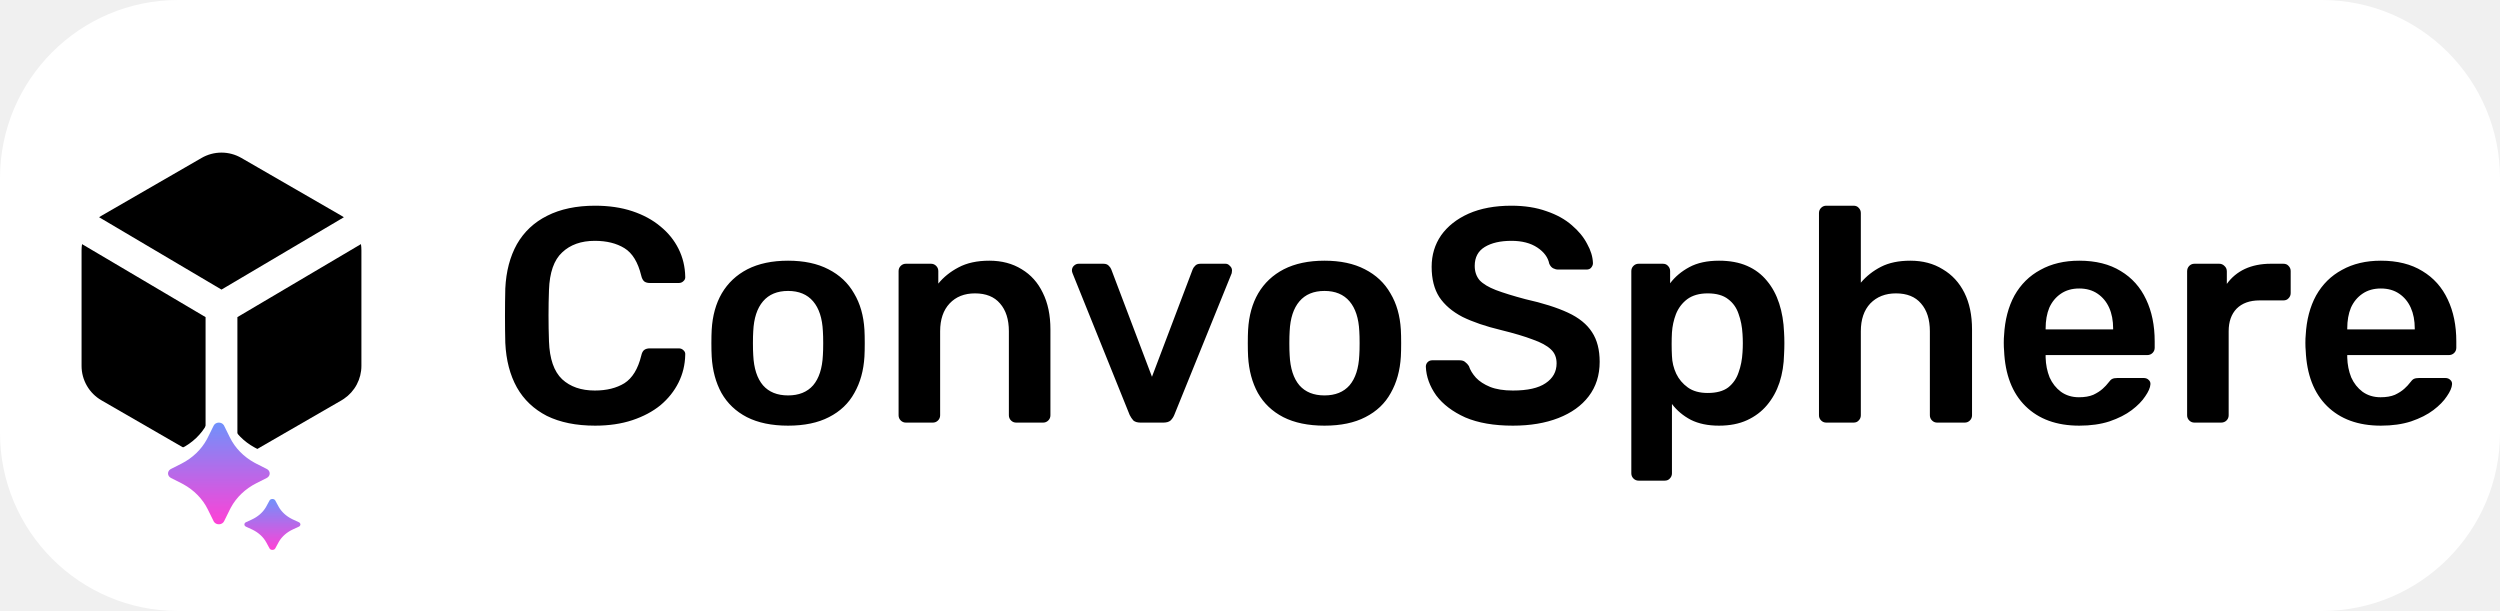
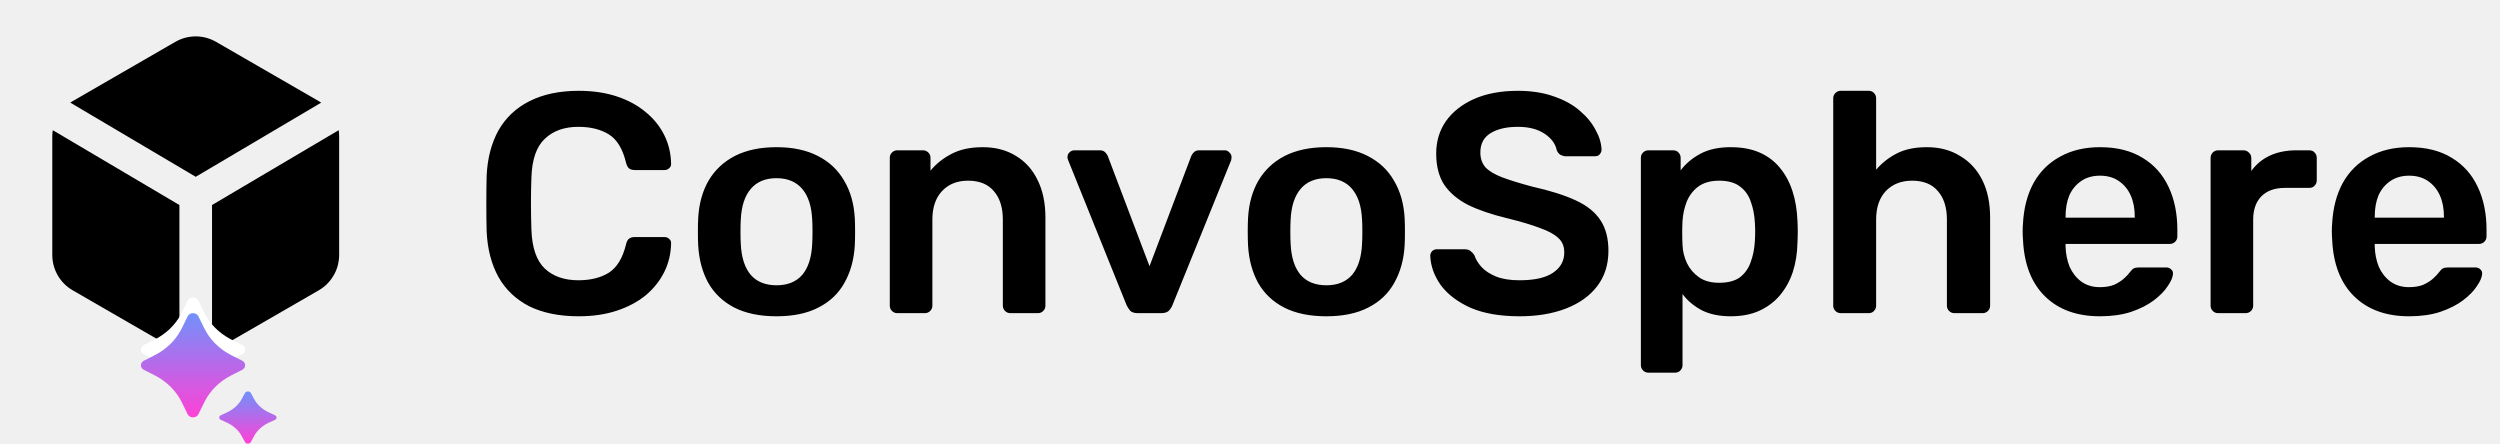
- <svg xmlns="http://www.w3.org/2000/svg" width="491" height="120" viewBox="0 0 491 120" fill="none">
-   <rect width="491" height="120" rx="35" fill="white" />
-   <path d="M70.891 47.944L70.959 48.538L70.981 49.144V71.856C70.981 73.133 70.668 74.39 70.069 75.518C69.47 76.646 68.604 77.609 67.547 78.325L67.078 78.622L47.406 89.978L47.019 90.188L46.625 90.375V62.281L70.891 47.944ZM16.109 47.944L40.375 62.284V90.372C40.108 90.255 39.847 90.124 39.594 89.978L19.925 78.622C18.737 77.936 17.751 76.95 17.066 75.762C16.38 74.575 16.019 73.228 16.019 71.856V49.144C16.019 48.737 16.05 48.337 16.113 47.944H16.109ZM47.406 31.022L67.075 42.378C67.231 42.472 67.388 42.566 67.537 42.666L43.5 56.875L19.462 42.663C19.613 42.561 19.767 42.465 19.925 42.375L39.594 31.019C40.781 30.333 42.129 29.972 43.5 29.972C44.871 29.972 46.219 30.336 47.406 31.022Z" fill="black" />
-   <path d="M41.96 80.6C42.335 79.84 43.491 79.803 43.945 80.486L44.01 80.6L45.167 82.945C46.178 84.992 47.858 86.712 49.984 87.876L50.342 88.065L52.396 89.105C52.56 89.187 52.697 89.305 52.797 89.447C52.897 89.59 52.956 89.753 52.968 89.921C52.98 90.089 52.945 90.257 52.866 90.41C52.788 90.563 52.667 90.696 52.517 90.797L52.397 90.867L50.342 91.907C48.173 93.005 46.429 94.673 45.342 96.689L45.167 97.027L44.01 99.372C43.635 100.132 42.479 100.169 42.025 99.486L41.96 99.372L40.803 97.027C39.792 94.98 38.112 93.259 35.986 92.096L35.628 91.907L33.574 90.867C33.41 90.784 33.273 90.666 33.173 90.524C33.073 90.381 33.014 90.218 33.002 90.05C32.99 89.882 33.025 89.714 33.104 89.561C33.182 89.408 33.303 89.275 33.453 89.175L33.573 89.105L35.628 88.065C37.797 86.966 39.541 85.298 40.628 83.283L40.803 82.945L41.96 80.6Z" fill="white" />
-   <path d="M41.96 83.6C42.335 82.84 43.491 82.803 43.945 83.486L44.01 83.6L45.167 85.945C46.178 87.992 47.858 89.712 49.984 90.876L50.342 91.065L52.396 92.105C52.56 92.187 52.697 92.305 52.797 92.447C52.897 92.59 52.956 92.753 52.968 92.921C52.98 93.089 52.945 93.257 52.866 93.41C52.788 93.563 52.667 93.696 52.517 93.797L52.397 93.867L50.342 94.907C48.173 96.005 46.429 97.673 45.342 99.689L45.167 100.027L44.01 102.372C43.635 103.132 42.479 103.169 42.025 102.486L41.96 102.372L40.803 100.027C39.792 97.98 38.112 96.259 35.986 95.096L35.628 94.907L33.574 93.867C33.41 93.784 33.273 93.666 33.173 93.524C33.073 93.381 33.014 93.218 33.002 93.05C32.99 92.882 33.025 92.714 33.104 92.561C33.182 92.408 33.303 92.275 33.453 92.175L33.573 92.105L35.628 91.065C37.797 89.966 39.541 88.298 40.628 86.283L40.803 85.945L41.96 83.6Z" fill="url(#paint0_linear_64_11)" />
-   <path d="M52.935 98.3C53.142 97.92 53.779 97.901 54.029 98.243L54.065 98.3L54.702 99.474C55.259 100.499 56.184 101.361 57.355 101.943L57.552 102.038L58.684 102.559C58.774 102.6 58.85 102.659 58.905 102.73C58.96 102.802 58.992 102.883 58.999 102.968C59.005 103.052 58.986 103.136 58.943 103.213C58.9 103.289 58.833 103.356 58.751 103.406L58.685 103.441L57.552 103.962C56.358 104.512 55.397 105.347 54.798 106.356L54.702 106.526L54.065 107.7C53.858 108.08 53.221 108.099 52.971 107.757L52.935 107.7L52.298 106.526C51.741 105.501 50.816 104.639 49.645 104.057L49.448 103.962L48.316 103.441C48.226 103.4 48.15 103.341 48.095 103.27C48.04 103.198 48.008 103.117 48.001 103.032C47.995 102.948 48.014 102.864 48.057 102.787C48.1 102.711 48.167 102.644 48.249 102.594L48.315 102.559L49.448 102.038C50.642 101.488 51.603 100.653 52.202 99.644L52.298 99.474L52.935 98.3Z" fill="url(#paint1_linear_64_11)" />
-   <path d="M116.88 83.6C113.16 83.6 110 82.96 107.4 81.68C104.84 80.36 102.88 78.5 101.52 76.1C100.16 73.66 99.4 70.74 99.24 67.34C99.2 65.7 99.18 63.94 99.18 62.06C99.18 60.18 99.2 58.38 99.24 56.66C99.4 53.3 100.16 50.4 101.52 47.96C102.92 45.52 104.9 43.66 107.46 42.38C110.06 41.06 113.2 40.4 116.88 40.4C119.6 40.4 122.04 40.76 124.2 41.48C126.36 42.2 128.2 43.2 129.72 44.48C131.24 45.72 132.42 47.18 133.26 48.86C134.1 50.54 134.54 52.36 134.58 54.32C134.62 54.68 134.5 54.98 134.22 55.22C133.98 55.46 133.68 55.58 133.32 55.58H127.62C127.18 55.58 126.82 55.48 126.54 55.28C126.26 55.04 126.06 54.66 125.94 54.14C125.3 51.5 124.2 49.7 122.64 48.74C121.08 47.78 119.14 47.3 116.82 47.3C114.14 47.3 112 48.06 110.4 49.58C108.8 51.06 107.94 53.52 107.82 56.96C107.7 60.24 107.7 63.6 107.82 67.04C107.94 70.48 108.8 72.96 110.4 74.48C112 75.96 114.14 76.7 116.82 76.7C119.14 76.7 121.08 76.22 122.64 75.26C124.2 74.26 125.3 72.46 125.94 69.86C126.06 69.3 126.26 68.92 126.54 68.72C126.82 68.52 127.18 68.42 127.62 68.42H133.32C133.68 68.42 133.98 68.54 134.22 68.78C134.5 69.02 134.62 69.32 134.58 69.68C134.54 71.64 134.1 73.46 133.26 75.14C132.42 76.82 131.24 78.3 129.72 79.58C128.2 80.82 126.36 81.8 124.2 82.52C122.04 83.24 119.6 83.6 116.88 83.6ZM154.776 83.6C151.576 83.6 148.876 83.04 146.676 81.92C144.516 80.8 142.856 79.22 141.696 77.18C140.576 75.14 139.936 72.76 139.776 70.04C139.736 69.32 139.716 68.44 139.716 67.4C139.716 66.36 139.736 65.48 139.776 64.76C139.936 62 140.596 59.62 141.756 57.62C142.956 55.58 144.636 54 146.796 52.88C148.996 51.76 151.656 51.2 154.776 51.2C157.896 51.2 160.536 51.76 162.696 52.88C164.896 54 166.576 55.58 167.736 57.62C168.936 59.62 169.616 62 169.776 64.76C169.816 65.48 169.836 66.36 169.836 67.4C169.836 68.44 169.816 69.32 169.776 70.04C169.616 72.76 168.956 75.14 167.796 77.18C166.676 79.22 165.016 80.8 162.816 81.92C160.656 83.04 157.976 83.6 154.776 83.6ZM154.776 77.66C156.896 77.66 158.536 77 159.696 75.68C160.856 74.32 161.496 72.34 161.616 69.74C161.656 69.14 161.676 68.36 161.676 67.4C161.676 66.44 161.656 65.66 161.616 65.06C161.496 62.5 160.856 60.54 159.696 59.18C158.536 57.82 156.896 57.14 154.776 57.14C152.656 57.14 151.016 57.82 149.856 59.18C148.696 60.54 148.056 62.5 147.936 65.06C147.896 65.66 147.876 66.44 147.876 67.4C147.876 68.36 147.896 69.14 147.936 69.74C148.056 72.34 148.696 74.32 149.856 75.68C151.016 77 152.656 77.66 154.776 77.66ZM177.923 83C177.523 83 177.183 82.86 176.903 82.58C176.623 82.3 176.483 81.96 176.483 81.56V53.24C176.483 52.84 176.623 52.5 176.903 52.22C177.183 51.94 177.523 51.8 177.923 51.8H182.843C183.243 51.8 183.583 51.94 183.863 52.22C184.143 52.5 184.283 52.84 184.283 53.24V55.7C185.323 54.42 186.643 53.36 188.243 52.52C189.883 51.64 191.903 51.2 194.303 51.2C196.743 51.2 198.863 51.76 200.663 52.88C202.463 53.96 203.843 55.5 204.803 57.5C205.803 59.5 206.303 61.9 206.303 64.7V81.56C206.303 81.96 206.163 82.3 205.883 82.58C205.603 82.86 205.263 83 204.863 83H199.583C199.183 83 198.843 82.86 198.563 82.58C198.283 82.3 198.143 81.96 198.143 81.56V65.06C198.143 62.74 197.563 60.92 196.403 59.6C195.283 58.28 193.643 57.62 191.483 57.62C189.403 57.62 187.743 58.28 186.503 59.6C185.263 60.92 184.643 62.74 184.643 65.06V81.56C184.643 81.96 184.503 82.3 184.223 82.58C183.943 82.86 183.603 83 183.203 83H177.923ZM224.027 83C223.387 83 222.907 82.86 222.587 82.58C222.307 82.26 222.067 81.9 221.867 81.5L210.647 53.66C210.567 53.46 210.527 53.28 210.527 53.12C210.527 52.76 210.647 52.46 210.887 52.22C211.167 51.94 211.487 51.8 211.847 51.8H216.707C217.187 51.8 217.547 51.94 217.787 52.22C218.027 52.46 218.187 52.7 218.267 52.94L226.247 74L234.227 52.94C234.307 52.7 234.467 52.46 234.707 52.22C234.947 51.94 235.307 51.8 235.787 51.8H240.707C241.027 51.8 241.307 51.94 241.547 52.22C241.827 52.46 241.967 52.76 241.967 53.12C241.967 53.28 241.947 53.46 241.907 53.66L230.627 81.5C230.467 81.9 230.227 82.26 229.907 82.58C229.587 82.86 229.107 83 228.467 83H224.027ZM260.127 83.6C256.927 83.6 254.227 83.04 252.027 81.92C249.867 80.8 248.207 79.22 247.047 77.18C245.927 75.14 245.287 72.76 245.127 70.04C245.087 69.32 245.067 68.44 245.067 67.4C245.067 66.36 245.087 65.48 245.127 64.76C245.287 62 245.947 59.62 247.107 57.62C248.307 55.58 249.987 54 252.147 52.88C254.347 51.76 257.007 51.2 260.127 51.2C263.247 51.2 265.887 51.76 268.047 52.88C270.247 54 271.927 55.58 273.087 57.62C274.287 59.62 274.967 62 275.127 64.76C275.167 65.48 275.187 66.36 275.187 67.4C275.187 68.44 275.167 69.32 275.127 70.04C274.967 72.76 274.307 75.14 273.147 77.18C272.027 79.22 270.367 80.8 268.167 81.92C266.007 83.04 263.327 83.6 260.127 83.6ZM260.127 77.66C262.247 77.66 263.887 77 265.047 75.68C266.207 74.32 266.847 72.34 266.967 69.74C267.007 69.14 267.027 68.36 267.027 67.4C267.027 66.44 267.007 65.66 266.967 65.06C266.847 62.5 266.207 60.54 265.047 59.18C263.887 57.82 262.247 57.14 260.127 57.14C258.007 57.14 256.367 57.82 255.207 59.18C254.047 60.54 253.407 62.5 253.287 65.06C253.247 65.66 253.227 66.44 253.227 67.4C253.227 68.36 253.247 69.14 253.287 69.74C253.407 72.34 254.047 74.32 255.207 75.68C256.367 77 258.007 77.66 260.127 77.66ZM297.135 83.6C293.415 83.6 290.295 83.06 287.775 81.98C285.295 80.86 283.395 79.42 282.075 77.66C280.795 75.86 280.115 73.98 280.035 72.02C280.035 71.66 280.155 71.36 280.395 71.12C280.635 70.88 280.935 70.76 281.295 70.76H286.635C287.155 70.76 287.535 70.88 287.775 71.12C288.055 71.32 288.295 71.58 288.495 71.9C288.735 72.66 289.195 73.42 289.875 74.18C290.555 74.9 291.475 75.5 292.635 75.98C293.835 76.46 295.335 76.7 297.135 76.7C300.015 76.7 302.155 76.22 303.555 75.26C304.995 74.3 305.715 73 305.715 71.36C305.715 70.2 305.335 69.28 304.575 68.6C303.815 67.88 302.635 67.24 301.035 66.68C299.475 66.08 297.395 65.46 294.795 64.82C291.795 64.1 289.275 63.24 287.235 62.24C285.235 61.2 283.715 59.9 282.675 58.34C281.675 56.78 281.175 54.8 281.175 52.4C281.175 50.08 281.795 48.02 283.035 46.22C284.315 44.42 286.115 43 288.435 41.96C290.795 40.92 293.595 40.4 296.835 40.4C299.435 40.4 301.735 40.76 303.735 41.48C305.735 42.16 307.395 43.08 308.715 44.24C310.035 45.36 311.035 46.58 311.715 47.9C312.435 49.18 312.815 50.44 312.855 51.68C312.855 52 312.735 52.3 312.495 52.58C312.295 52.82 311.995 52.94 311.595 52.94H306.015C305.695 52.94 305.375 52.86 305.055 52.7C304.735 52.54 304.475 52.24 304.275 51.8C304.035 50.56 303.255 49.5 301.935 48.62C300.615 47.74 298.915 47.3 296.835 47.3C294.675 47.3 292.935 47.7 291.615 48.5C290.295 49.3 289.635 50.54 289.635 52.22C289.635 53.34 289.955 54.28 290.595 55.04C291.275 55.76 292.335 56.4 293.775 56.96C295.255 57.52 297.195 58.12 299.595 58.76C302.995 59.52 305.775 60.4 307.935 61.4C310.095 62.4 311.675 63.68 312.675 65.24C313.675 66.76 314.175 68.7 314.175 71.06C314.175 73.7 313.455 75.96 312.015 77.84C310.615 79.68 308.635 81.1 306.075 82.1C303.515 83.1 300.535 83.6 297.135 83.6ZM321.831 94.4C321.431 94.4 321.091 94.26 320.811 93.98C320.531 93.7 320.391 93.36 320.391 92.96V53.24C320.391 52.84 320.531 52.5 320.811 52.22C321.091 51.94 321.431 51.8 321.831 51.8H326.571C327.011 51.8 327.351 51.94 327.591 52.22C327.871 52.5 328.011 52.84 328.011 53.24V55.64C328.971 54.36 330.231 53.3 331.791 52.46C333.351 51.62 335.291 51.2 337.611 51.2C339.731 51.2 341.571 51.54 343.131 52.22C344.691 52.9 345.991 53.88 347.031 55.16C348.071 56.4 348.871 57.88 349.431 59.6C349.991 61.32 350.311 63.22 350.391 65.3C350.431 65.98 350.451 66.68 350.451 67.4C350.451 68.12 350.431 68.84 350.391 69.56C350.351 71.56 350.051 73.42 349.491 75.14C348.931 76.82 348.111 78.3 347.031 79.58C345.991 80.82 344.691 81.8 343.131 82.52C341.571 83.24 339.731 83.6 337.611 83.6C335.451 83.6 333.611 83.22 332.091 82.46C330.571 81.66 329.331 80.62 328.371 79.34V92.96C328.371 93.36 328.231 93.7 327.951 93.98C327.711 94.26 327.371 94.4 326.931 94.4H321.831ZM335.391 77.18C337.111 77.18 338.451 76.82 339.411 76.1C340.371 75.34 341.051 74.36 341.451 73.16C341.891 71.96 342.151 70.64 342.231 69.2C342.311 68 342.311 66.8 342.231 65.6C342.151 64.16 341.891 62.84 341.451 61.64C341.051 60.44 340.371 59.48 339.411 58.76C338.451 58 337.111 57.62 335.391 57.62C333.751 57.62 332.411 58 331.371 58.76C330.371 59.52 329.631 60.5 329.151 61.7C328.711 62.86 328.451 64.06 328.371 65.3C328.331 66.02 328.311 66.78 328.311 67.58C328.311 68.38 328.331 69.16 328.371 69.92C328.411 71.12 328.691 72.28 329.211 73.4C329.731 74.48 330.491 75.38 331.491 76.1C332.491 76.82 333.791 77.18 335.391 77.18ZM358.687 83C358.287 83 357.947 82.86 357.667 82.58C357.387 82.3 357.247 81.96 357.247 81.56V41.84C357.247 41.44 357.387 41.1 357.667 40.82C357.947 40.54 358.287 40.4 358.687 40.4H364.027C364.467 40.4 364.807 40.54 365.047 40.82C365.327 41.1 365.467 41.44 365.467 41.84V55.52C366.547 54.24 367.867 53.2 369.427 52.4C370.987 51.6 372.907 51.2 375.187 51.2C377.627 51.2 379.747 51.76 381.547 52.88C383.387 53.96 384.807 55.5 385.807 57.5C386.807 59.5 387.307 61.9 387.307 64.7V81.56C387.307 81.96 387.167 82.3 386.887 82.58C386.607 82.86 386.267 83 385.867 83H380.467C380.067 83 379.727 82.86 379.447 82.58C379.167 82.3 379.027 81.96 379.027 81.56V65.06C379.027 62.74 378.447 60.92 377.287 59.6C376.167 58.28 374.527 57.62 372.367 57.62C370.287 57.62 368.607 58.28 367.327 59.6C366.087 60.92 365.467 62.74 365.467 65.06V81.56C365.467 81.96 365.327 82.3 365.047 82.58C364.807 82.86 364.467 83 364.027 83H358.687ZM408.361 83.6C403.921 83.6 400.401 82.32 397.801 79.76C395.201 77.2 393.801 73.56 393.601 68.84C393.561 68.44 393.541 67.94 393.541 67.34C393.541 66.7 393.561 66.2 393.601 65.84C393.761 62.84 394.441 60.24 395.641 58.04C396.881 55.84 398.581 54.16 400.741 53C402.901 51.8 405.441 51.2 408.361 51.2C411.601 51.2 414.321 51.88 416.521 53.24C418.721 54.56 420.381 56.42 421.501 58.82C422.621 61.18 423.181 63.92 423.181 67.04V68.3C423.181 68.7 423.041 69.04 422.761 69.32C422.481 69.6 422.121 69.74 421.681 69.74H401.761C401.761 69.74 401.761 69.8 401.761 69.92C401.761 70.04 401.761 70.14 401.761 70.22C401.801 71.62 402.061 72.92 402.541 74.12C403.061 75.28 403.801 76.22 404.761 76.94C405.761 77.66 406.941 78.02 408.301 78.02C409.421 78.02 410.361 77.86 411.121 77.54C411.881 77.18 412.501 76.78 412.981 76.34C413.461 75.9 413.801 75.54 414.001 75.26C414.361 74.78 414.641 74.5 414.841 74.42C415.081 74.3 415.421 74.24 415.861 74.24H421.021C421.421 74.24 421.741 74.36 421.981 74.6C422.261 74.84 422.381 75.14 422.341 75.5C422.301 76.14 421.961 76.92 421.321 77.84C420.721 78.76 419.841 79.66 418.681 80.54C417.521 81.42 416.061 82.16 414.301 82.76C412.581 83.32 410.601 83.6 408.361 83.6ZM401.761 64.7H415.021V64.52C415.021 62.96 414.761 61.6 414.241 60.44C413.721 59.28 412.961 58.36 411.961 57.68C410.961 57 409.761 56.66 408.361 56.66C406.961 56.66 405.761 57 404.761 57.68C403.761 58.36 403.001 59.28 402.481 60.44C402.001 61.6 401.761 62.96 401.761 64.52V64.7ZM430.99 83C430.59 83 430.25 82.86 429.97 82.58C429.69 82.3 429.55 81.96 429.55 81.56V53.3C429.55 52.86 429.69 52.5 429.97 52.22C430.25 51.94 430.59 51.8 430.99 51.8H435.85C436.25 51.8 436.59 51.94 436.87 52.22C437.19 52.5 437.35 52.86 437.35 53.3V55.76C438.27 54.48 439.45 53.5 440.89 52.82C442.37 52.14 444.07 51.8 445.99 51.8H448.45C448.89 51.8 449.23 51.94 449.47 52.22C449.75 52.5 449.89 52.84 449.89 53.24V57.56C449.89 57.96 449.75 58.3 449.47 58.58C449.23 58.86 448.89 59 448.45 59H443.77C441.85 59 440.35 59.54 439.27 60.62C438.23 61.7 437.71 63.18 437.71 65.06V81.56C437.71 81.96 437.57 82.3 437.29 82.58C437.01 82.86 436.65 83 436.21 83H430.99ZM467.599 83.6C463.159 83.6 459.639 82.32 457.039 79.76C454.439 77.2 453.039 73.56 452.839 68.84C452.799 68.44 452.779 67.94 452.779 67.34C452.779 66.7 452.799 66.2 452.839 65.84C452.999 62.84 453.679 60.24 454.879 58.04C456.119 55.84 457.819 54.16 459.979 53C462.139 51.8 464.679 51.2 467.599 51.2C470.839 51.2 473.559 51.88 475.759 53.24C477.959 54.56 479.619 56.42 480.739 58.82C481.859 61.18 482.419 63.92 482.419 67.04V68.3C482.419 68.7 482.279 69.04 481.999 69.32C481.719 69.6 481.359 69.74 480.919 69.74H460.999C460.999 69.74 460.999 69.8 460.999 69.92C460.999 70.04 460.999 70.14 460.999 70.22C461.039 71.62 461.299 72.92 461.779 74.12C462.299 75.28 463.039 76.22 463.999 76.94C464.999 77.66 466.179 78.02 467.539 78.02C468.659 78.02 469.599 77.86 470.359 77.54C471.119 77.18 471.739 76.78 472.219 76.34C472.699 75.9 473.039 75.54 473.239 75.26C473.599 74.78 473.879 74.5 474.079 74.42C474.319 74.3 474.659 74.24 475.099 74.24H480.259C480.659 74.24 480.979 74.36 481.219 74.6C481.499 74.84 481.619 75.14 481.579 75.5C481.539 76.14 481.199 76.92 480.559 77.84C479.959 78.76 479.079 79.66 477.919 80.54C476.759 81.42 475.299 82.16 473.539 82.76C471.819 83.32 469.839 83.6 467.599 83.6ZM460.999 64.7H474.259V64.52C474.259 62.96 473.999 61.6 473.479 60.44C472.959 59.28 472.199 58.36 471.199 57.68C470.199 57 468.999 56.66 467.599 56.66C466.199 56.66 464.999 57 463.999 57.68C462.999 58.36 462.239 59.28 461.719 60.44C461.239 61.6 460.999 62.96 460.999 64.52V64.7Z" fill="black" />
+ <svg xmlns="http://www.w3.org/2000/svg" width="479" height="85" viewBox="0 0 479 85" fill="none">
+   <path d="M64.891 24.944L64.959 25.538L64.981 26.144V48.856C64.981 50.133 64.668 51.39 64.069 52.518C63.47 53.646 62.604 54.609 61.547 55.325L61.078 55.622L41.406 66.978L41.019 67.188L40.625 67.375V39.281L64.891 24.944ZM10.109 24.944L34.375 39.284V67.372C34.108 67.255 33.847 67.124 33.594 66.978L13.925 55.622C12.737 54.936 11.751 53.95 11.066 52.762C10.38 51.575 10.019 50.228 10.019 48.856V26.144C10.019 25.738 10.05 25.337 10.113 24.944H10.109ZM41.406 8.022L61.075 19.378C61.231 19.472 61.388 19.566 61.538 19.666L37.5 33.875L13.463 19.663C13.613 19.561 13.768 19.465 13.925 19.375L33.594 8.019C34.781 7.333 36.129 6.972 37.5 6.972C38.871 6.972 40.219 7.336 41.406 8.022Z" fill="black" />
+   <path d="M35.96 57.6C36.335 56.84 37.491 56.803 37.945 57.486L38.01 57.6L39.167 59.945C40.178 61.992 41.858 63.712 43.984 64.876L44.342 65.065L46.396 66.105C46.56 66.187 46.697 66.305 46.797 66.447C46.897 66.59 46.956 66.753 46.968 66.921C46.98 67.089 46.945 67.257 46.866 67.41C46.788 67.563 46.667 67.696 46.517 67.797L46.397 67.867L44.342 68.907C42.173 70.005 40.429 71.673 39.342 73.689L39.167 74.027L38.01 76.372C37.635 77.132 36.479 77.169 36.025 76.486L35.96 76.372L34.803 74.027C33.792 71.98 32.112 70.259 29.986 69.096L29.628 68.907L27.574 67.867C27.41 67.784 27.273 67.666 27.173 67.524C27.073 67.381 27.014 67.218 27.002 67.05C26.99 66.882 27.025 66.714 27.104 66.561C27.183 66.408 27.302 66.275 27.453 66.175L27.573 66.105L29.628 65.065C31.797 63.966 33.541 62.298 34.628 60.283L34.803 59.945L35.96 57.6Z" fill="white" />
+   <path d="M35.96 60.6C36.335 59.84 37.491 59.803 37.945 60.486L38.01 60.6L39.167 62.945C40.178 64.992 41.858 66.712 43.984 67.876L44.342 68.065L46.396 69.105C46.56 69.187 46.697 69.305 46.797 69.447C46.897 69.59 46.956 69.753 46.968 69.921C46.98 70.089 46.945 70.257 46.866 70.41C46.788 70.563 46.667 70.696 46.517 70.797L46.397 70.867L44.342 71.907C42.173 73.005 40.429 74.673 39.342 76.689L39.167 77.027L38.01 79.372C37.635 80.132 36.479 80.169 36.025 79.486L35.96 79.372L34.803 77.027C33.792 74.98 32.112 73.259 29.986 72.096L29.628 71.907L27.574 70.867C27.41 70.784 27.273 70.666 27.173 70.524C27.073 70.381 27.014 70.218 27.002 70.05C26.99 69.882 27.025 69.714 27.104 69.561C27.183 69.408 27.302 69.275 27.453 69.175L27.573 69.105L29.628 68.065C31.797 66.966 33.541 65.298 34.628 63.283L34.803 62.945L35.96 60.6Z" fill="url(#paint0_linear_24_96)" />
+   <path d="M46.935 75.3C47.142 74.92 47.779 74.901 48.029 75.243L48.065 75.3L48.702 76.474C49.259 77.499 50.184 78.361 51.355 78.944L51.552 79.038L52.684 79.559C52.774 79.6 52.85 79.659 52.905 79.731C52.96 79.802 52.992 79.883 52.999 79.968C53.005 80.052 52.986 80.136 52.943 80.213C52.9 80.289 52.833 80.356 52.751 80.406L52.685 80.441L51.552 80.962C50.358 81.512 49.397 82.347 48.798 83.356L48.702 83.526L48.065 84.7C47.858 85.08 47.221 85.099 46.971 84.757L46.935 84.7L46.298 83.526C45.741 82.501 44.816 81.639 43.645 81.056L43.448 80.962L42.316 80.441C42.226 80.4 42.15 80.341 42.095 80.269C42.04 80.198 42.008 80.117 42.001 80.032C41.995 79.948 42.014 79.864 42.057 79.787C42.1 79.711 42.167 79.644 42.249 79.594L42.315 79.559L43.448 79.038C44.642 78.488 45.603 77.653 46.202 76.644L46.298 76.474L46.935 75.3Z" fill="url(#paint1_linear_24_96)" />
+   <path d="M110.88 60.6C107.16 60.6 104 59.96 101.4 58.68C98.84 57.36 96.88 55.5 95.52 53.1C94.16 50.66 93.4 47.74 93.24 44.34C93.2 42.7 93.18 40.94 93.18 39.06C93.18 37.18 93.2 35.38 93.24 33.66C93.4 30.3 94.16 27.4 95.52 24.96C96.92 22.52 98.9 20.66 101.46 19.38C104.06 18.06 107.2 17.4 110.88 17.4C113.6 17.4 116.04 17.76 118.2 18.48C120.36 19.2 122.2 20.2 123.72 21.48C125.24 22.72 126.42 24.18 127.26 25.86C128.1 27.54 128.54 29.36 128.58 31.32C128.62 31.68 128.5 31.98 128.22 32.22C127.98 32.46 127.68 32.58 127.32 32.58H121.62C121.18 32.58 120.82 32.48 120.54 32.28C120.26 32.04 120.06 31.66 119.94 31.14C119.3 28.5 118.2 26.7 116.64 25.74C115.08 24.78 113.14 24.3 110.82 24.3C108.14 24.3 106 25.06 104.4 26.58C102.8 28.06 101.94 30.52 101.82 33.96C101.7 37.24 101.7 40.6 101.82 44.04C101.94 47.48 102.8 49.96 104.4 51.48C106 52.96 108.14 53.7 110.82 53.7C113.14 53.7 115.08 53.22 116.64 52.26C118.2 51.26 119.3 49.46 119.94 46.86C120.06 46.3 120.26 45.92 120.54 45.72C120.82 45.52 121.18 45.42 121.62 45.42H127.32C127.68 45.42 127.98 45.54 128.22 45.78C128.5 46.02 128.62 46.32 128.58 46.68C128.54 48.64 128.1 50.46 127.26 52.14C126.42 53.82 125.24 55.3 123.72 56.58C122.2 57.82 120.36 58.8 118.2 59.52C116.04 60.24 113.6 60.6 110.88 60.6ZM148.776 60.6C145.576 60.6 142.876 60.04 140.676 58.92C138.516 57.8 136.856 56.22 135.696 54.18C134.576 52.14 133.936 49.76 133.776 47.04C133.736 46.32 133.716 45.44 133.716 44.4C133.716 43.36 133.736 42.48 133.776 41.76C133.936 39 134.596 36.62 135.756 34.62C136.956 32.58 138.636 31 140.796 29.88C142.996 28.76 145.656 28.2 148.776 28.2C151.896 28.2 154.536 28.76 156.696 29.88C158.896 31 160.576 32.58 161.736 34.62C162.936 36.62 163.616 39 163.776 41.76C163.816 42.48 163.836 43.36 163.836 44.4C163.836 45.44 163.816 46.32 163.776 47.04C163.616 49.76 162.956 52.14 161.796 54.18C160.676 56.22 159.016 57.8 156.816 58.92C154.656 60.04 151.976 60.6 148.776 60.6ZM148.776 54.66C150.896 54.66 152.536 54 153.696 52.68C154.856 51.32 155.496 49.34 155.616 46.74C155.656 46.14 155.676 45.36 155.676 44.4C155.676 43.44 155.656 42.66 155.616 42.06C155.496 39.5 154.856 37.54 153.696 36.18C152.536 34.82 150.896 34.14 148.776 34.14C146.656 34.14 145.016 34.82 143.856 36.18C142.696 37.54 142.056 39.5 141.936 42.06C141.896 42.66 141.876 43.44 141.876 44.4C141.876 45.36 141.896 46.14 141.936 46.74C142.056 49.34 142.696 51.32 143.856 52.68C145.016 54 146.656 54.66 148.776 54.66ZM171.923 60C171.523 60 171.183 59.86 170.903 59.58C170.623 59.3 170.483 58.96 170.483 58.56V30.24C170.483 29.84 170.623 29.5 170.903 29.22C171.183 28.94 171.523 28.8 171.923 28.8H176.843C177.243 28.8 177.583 28.94 177.863 29.22C178.143 29.5 178.283 29.84 178.283 30.24V32.7C179.323 31.42 180.643 30.36 182.243 29.52C183.883 28.64 185.903 28.2 188.303 28.2C190.743 28.2 192.863 28.76 194.663 29.88C196.463 30.96 197.843 32.5 198.803 34.5C199.803 36.5 200.303 38.9 200.303 41.7V58.56C200.303 58.96 200.163 59.3 199.883 59.58C199.603 59.86 199.263 60 198.863 60H193.583C193.183 60 192.843 59.86 192.563 59.58C192.283 59.3 192.143 58.96 192.143 58.56V42.06C192.143 39.74 191.563 37.92 190.403 36.6C189.283 35.28 187.643 34.62 185.483 34.62C183.403 34.62 181.743 35.28 180.503 36.6C179.263 37.92 178.643 39.74 178.643 42.06V58.56C178.643 58.96 178.503 59.3 178.223 59.58C177.943 59.86 177.603 60 177.203 60H171.923ZM218.027 60C217.387 60 216.907 59.86 216.587 59.58C216.307 59.26 216.067 58.9 215.867 58.5L204.647 30.66C204.567 30.46 204.527 30.28 204.527 30.12C204.527 29.76 204.647 29.46 204.887 29.22C205.167 28.94 205.487 28.8 205.847 28.8H210.707C211.187 28.8 211.547 28.94 211.787 29.22C212.027 29.46 212.187 29.7 212.267 29.94L220.247 51L228.227 29.94C228.307 29.7 228.467 29.46 228.707 29.22C228.947 28.94 229.307 28.8 229.787 28.8H234.707C235.027 28.8 235.307 28.94 235.547 29.22C235.827 29.46 235.967 29.76 235.967 30.12C235.967 30.28 235.947 30.46 235.907 30.66L224.627 58.5C224.467 58.9 224.227 59.26 223.907 59.58C223.587 59.86 223.107 60 222.467 60H218.027ZM254.127 60.6C250.927 60.6 248.227 60.04 246.027 58.92C243.867 57.8 242.207 56.22 241.047 54.18C239.927 52.14 239.287 49.76 239.127 47.04C239.087 46.32 239.067 45.44 239.067 44.4C239.067 43.36 239.087 42.48 239.127 41.76C239.287 39 239.947 36.62 241.107 34.62C242.307 32.58 243.987 31 246.147 29.88C248.347 28.76 251.007 28.2 254.127 28.2C257.247 28.2 259.887 28.76 262.047 29.88C264.247 31 265.927 32.58 267.087 34.62C268.287 36.62 268.967 39 269.127 41.76C269.167 42.48 269.187 43.36 269.187 44.4C269.187 45.44 269.167 46.32 269.127 47.04C268.967 49.76 268.307 52.14 267.147 54.18C266.027 56.22 264.367 57.8 262.167 58.92C260.007 60.04 257.327 60.6 254.127 60.6ZM254.127 54.66C256.247 54.66 257.887 54 259.047 52.68C260.207 51.32 260.847 49.34 260.967 46.74C261.007 46.14 261.027 45.36 261.027 44.4C261.027 43.44 261.007 42.66 260.967 42.06C260.847 39.5 260.207 37.54 259.047 36.18C257.887 34.82 256.247 34.14 254.127 34.14C252.007 34.14 250.367 34.82 249.207 36.18C248.047 37.54 247.407 39.5 247.287 42.06C247.247 42.66 247.227 43.44 247.227 44.4C247.227 45.36 247.247 46.14 247.287 46.74C247.407 49.34 248.047 51.32 249.207 52.68C250.367 54 252.007 54.66 254.127 54.66ZM291.135 60.6C287.415 60.6 284.295 60.06 281.775 58.98C279.295 57.86 277.395 56.42 276.075 54.66C274.795 52.86 274.115 50.98 274.035 49.02C274.035 48.66 274.155 48.36 274.395 48.12C274.635 47.88 274.935 47.76 275.295 47.76H280.635C281.155 47.76 281.535 47.88 281.775 48.12C282.055 48.32 282.295 48.58 282.495 48.9C282.735 49.66 283.195 50.42 283.875 51.18C284.555 51.9 285.475 52.5 286.635 52.98C287.835 53.46 289.335 53.7 291.135 53.7C294.015 53.7 296.155 53.22 297.555 52.26C298.995 51.3 299.715 50 299.715 48.36C299.715 47.2 299.335 46.28 298.575 45.6C297.815 44.88 296.635 44.24 295.035 43.68C293.475 43.08 291.395 42.46 288.795 41.82C285.795 41.1 283.275 40.24 281.235 39.24C279.235 38.2 277.715 36.9 276.675 35.34C275.675 33.78 275.175 31.8 275.175 29.4C275.175 27.08 275.795 25.02 277.035 23.22C278.315 21.42 280.115 20 282.435 18.96C284.795 17.92 287.595 17.4 290.835 17.4C293.435 17.4 295.735 17.76 297.735 18.48C299.735 19.16 301.395 20.08 302.715 21.24C304.035 22.36 305.035 23.58 305.715 24.9C306.435 26.18 306.815 27.44 306.855 28.68C306.855 29 306.735 29.3 306.495 29.58C306.295 29.82 305.995 29.94 305.595 29.94H300.015C299.695 29.94 299.375 29.86 299.055 29.7C298.735 29.54 298.475 29.24 298.275 28.8C298.035 27.56 297.255 26.5 295.935 25.62C294.615 24.74 292.915 24.3 290.835 24.3C288.675 24.3 286.935 24.7 285.615 25.5C284.295 26.3 283.635 27.54 283.635 29.22C283.635 30.34 283.955 31.28 284.595 32.04C285.275 32.76 286.335 33.4 287.775 33.96C289.255 34.52 291.195 35.12 293.595 35.76C296.995 36.52 299.775 37.4 301.935 38.4C304.095 39.4 305.675 40.68 306.675 42.24C307.675 43.76 308.175 45.7 308.175 48.06C308.175 50.7 307.455 52.96 306.015 54.84C304.615 56.68 302.635 58.1 300.075 59.1C297.515 60.1 294.535 60.6 291.135 60.6ZM315.831 71.4C315.431 71.4 315.091 71.26 314.811 70.98C314.531 70.7 314.391 70.36 314.391 69.96V30.24C314.391 29.84 314.531 29.5 314.811 29.22C315.091 28.94 315.431 28.8 315.831 28.8H320.571C321.011 28.8 321.351 28.94 321.591 29.22C321.871 29.5 322.011 29.84 322.011 30.24V32.64C322.971 31.36 324.231 30.3 325.791 29.46C327.351 28.62 329.291 28.2 331.611 28.2C333.731 28.2 335.571 28.54 337.131 29.22C338.691 29.9 339.991 30.88 341.031 32.16C342.071 33.4 342.871 34.88 343.431 36.6C343.991 38.32 344.311 40.22 344.391 42.3C344.431 42.98 344.451 43.68 344.451 44.4C344.451 45.12 344.431 45.84 344.391 46.56C344.351 48.56 344.051 50.42 343.491 52.14C342.931 53.82 342.111 55.3 341.031 56.58C339.991 57.82 338.691 58.8 337.131 59.52C335.571 60.24 333.731 60.6 331.611 60.6C329.451 60.6 327.611 60.22 326.091 59.46C324.571 58.66 323.331 57.62 322.371 56.34V69.96C322.371 70.36 322.231 70.7 321.951 70.98C321.711 71.26 321.371 71.4 320.931 71.4H315.831ZM329.391 54.18C331.111 54.18 332.451 53.82 333.411 53.1C334.371 52.34 335.051 51.36 335.451 50.16C335.891 48.96 336.151 47.64 336.231 46.2C336.311 45 336.311 43.8 336.231 42.6C336.151 41.16 335.891 39.84 335.451 38.64C335.051 37.44 334.371 36.48 333.411 35.76C332.451 35 331.111 34.62 329.391 34.62C327.751 34.62 326.411 35 325.371 35.76C324.371 36.52 323.631 37.5 323.151 38.7C322.711 39.86 322.451 41.06 322.371 42.3C322.331 43.02 322.311 43.78 322.311 44.58C322.311 45.38 322.331 46.16 322.371 46.92C322.411 48.12 322.691 49.28 323.211 50.4C323.731 51.48 324.491 52.38 325.491 53.1C326.491 53.82 327.791 54.18 329.391 54.18ZM352.687 60C352.287 60 351.947 59.86 351.667 59.58C351.387 59.3 351.247 58.96 351.247 58.56V18.84C351.247 18.44 351.387 18.1 351.667 17.82C351.947 17.54 352.287 17.4 352.687 17.4H358.027C358.467 17.4 358.807 17.54 359.047 17.82C359.327 18.1 359.467 18.44 359.467 18.84V32.52C360.547 31.24 361.867 30.2 363.427 29.4C364.987 28.6 366.907 28.2 369.187 28.2C371.627 28.2 373.747 28.76 375.547 29.88C377.387 30.96 378.807 32.5 379.807 34.5C380.807 36.5 381.307 38.9 381.307 41.7V58.56C381.307 58.96 381.167 59.3 380.887 59.58C380.607 59.86 380.267 60 379.867 60H374.467C374.067 60 373.727 59.86 373.447 59.58C373.167 59.3 373.027 58.96 373.027 58.56V42.06C373.027 39.74 372.447 37.92 371.287 36.6C370.167 35.28 368.527 34.62 366.367 34.62C364.287 34.62 362.607 35.28 361.327 36.6C360.087 37.92 359.467 39.74 359.467 42.06V58.56C359.467 58.96 359.327 59.3 359.047 59.58C358.807 59.86 358.467 60 358.027 60H352.687ZM402.361 60.6C397.921 60.6 394.401 59.32 391.801 56.76C389.201 54.2 387.801 50.56 387.601 45.84C387.561 45.44 387.541 44.94 387.541 44.34C387.541 43.7 387.561 43.2 387.601 42.84C387.761 39.84 388.441 37.24 389.641 35.04C390.881 32.84 392.581 31.16 394.741 30C396.901 28.8 399.441 28.2 402.361 28.2C405.601 28.2 408.321 28.88 410.521 30.24C412.721 31.56 414.381 33.42 415.501 35.82C416.621 38.18 417.181 40.92 417.181 44.04V45.3C417.181 45.7 417.041 46.04 416.761 46.32C416.481 46.6 416.121 46.74 415.681 46.74H395.761C395.761 46.74 395.761 46.8 395.761 46.92C395.761 47.04 395.761 47.14 395.761 47.22C395.801 48.62 396.061 49.92 396.541 51.12C397.061 52.28 397.801 53.22 398.761 53.94C399.761 54.66 400.941 55.02 402.301 55.02C403.421 55.02 404.361 54.86 405.121 54.54C405.881 54.18 406.501 53.78 406.981 53.34C407.461 52.9 407.801 52.54 408.001 52.26C408.361 51.78 408.641 51.5 408.841 51.42C409.081 51.3 409.421 51.24 409.861 51.24H415.021C415.421 51.24 415.741 51.36 415.981 51.6C416.261 51.84 416.381 52.14 416.341 52.5C416.301 53.14 415.961 53.92 415.321 54.84C414.721 55.76 413.841 56.66 412.681 57.54C411.521 58.42 410.061 59.16 408.301 59.76C406.581 60.32 404.601 60.6 402.361 60.6ZM395.761 41.7H409.021V41.52C409.021 39.96 408.761 38.6 408.241 37.44C407.721 36.28 406.961 35.36 405.961 34.68C404.961 34 403.761 33.66 402.361 33.66C400.961 33.66 399.761 34 398.761 34.68C397.761 35.36 397.001 36.28 396.481 37.44C396.001 38.6 395.761 39.96 395.761 41.52V41.7ZM424.99 60C424.59 60 424.25 59.86 423.97 59.58C423.69 59.3 423.55 58.96 423.55 58.56V30.3C423.55 29.86 423.69 29.5 423.97 29.22C424.25 28.94 424.59 28.8 424.99 28.8H429.85C430.25 28.8 430.59 28.94 430.87 29.22C431.19 29.5 431.35 29.86 431.35 30.3V32.76C432.27 31.48 433.45 30.5 434.89 29.82C436.37 29.14 438.07 28.8 439.99 28.8H442.45C442.89 28.8 443.23 28.94 443.47 29.22C443.75 29.5 443.89 29.84 443.89 30.24V34.56C443.89 34.96 443.75 35.3 443.47 35.58C443.23 35.86 442.89 36 442.45 36H437.77C435.85 36 434.35 36.54 433.27 37.62C432.23 38.7 431.71 40.18 431.71 42.06V58.56C431.71 58.96 431.57 59.3 431.29 59.58C431.01 59.86 430.65 60 430.21 60H424.99ZM461.599 60.6C457.159 60.6 453.639 59.32 451.039 56.76C448.439 54.2 447.039 50.56 446.839 45.84C446.799 45.44 446.779 44.94 446.779 44.34C446.779 43.7 446.799 43.2 446.839 42.84C446.999 39.84 447.679 37.24 448.879 35.04C450.119 32.84 451.819 31.16 453.979 30C456.139 28.8 458.679 28.2 461.599 28.2C464.839 28.2 467.559 28.88 469.759 30.24C471.959 31.56 473.619 33.42 474.739 35.82C475.859 38.18 476.419 40.92 476.419 44.04V45.3C476.419 45.7 476.279 46.04 475.999 46.32C475.719 46.6 475.359 46.74 474.919 46.74H454.999C454.999 46.74 454.999 46.8 454.999 46.92C454.999 47.04 454.999 47.14 454.999 47.22C455.039 48.62 455.299 49.92 455.779 51.12C456.299 52.28 457.039 53.22 457.999 53.94C458.999 54.66 460.179 55.02 461.539 55.02C462.659 55.02 463.599 54.86 464.359 54.54C465.119 54.18 465.739 53.78 466.219 53.34C466.699 52.9 467.039 52.54 467.239 52.26C467.599 51.78 467.879 51.5 468.079 51.42C468.319 51.3 468.659 51.24 469.099 51.24H474.259C474.659 51.24 474.979 51.36 475.219 51.6C475.499 51.84 475.619 52.14 475.579 52.5C475.539 53.14 475.199 53.92 474.559 54.84C473.959 55.76 473.079 56.66 471.919 57.54C470.759 58.42 469.299 59.16 467.539 59.76C465.819 60.32 463.839 60.6 461.599 60.6ZM454.999 41.7H468.259V41.52C468.259 39.96 467.999 38.6 467.479 37.44C466.959 36.28 466.199 35.36 465.199 34.68C464.199 34 462.999 33.66 461.599 33.66C460.199 33.66 458.999 34 457.999 34.68C456.999 35.36 456.239 36.28 455.719 37.44C455.239 38.6 454.999 39.96 454.999 41.52V41.7Z" fill="black" />
  <defs>
-     <linearGradient id="paint0_linear_64_11" x1="42.985" y1="83" x2="42.985" y2="102.971" gradientUnits="userSpaceOnUse">
+     <linearGradient id="paint0_linear_24_96" x1="36.985" y1="60" x2="36.985" y2="79.971" gradientUnits="userSpaceOnUse">
      <stop stop-color="#7091FB" />
      <stop offset="1" stop-color="#FF41D6" />
    </linearGradient>
-     <linearGradient id="paint1_linear_64_11" x1="53.5" y1="98" x2="53.5" y2="108" gradientUnits="userSpaceOnUse">
+     <linearGradient id="paint1_linear_24_96" x1="47.5" y1="75" x2="47.5" y2="85" gradientUnits="userSpaceOnUse">
      <stop stop-color="#7091FB" />
      <stop offset="1" stop-color="#FF41D6" />
    </linearGradient>
  </defs>
</svg>
